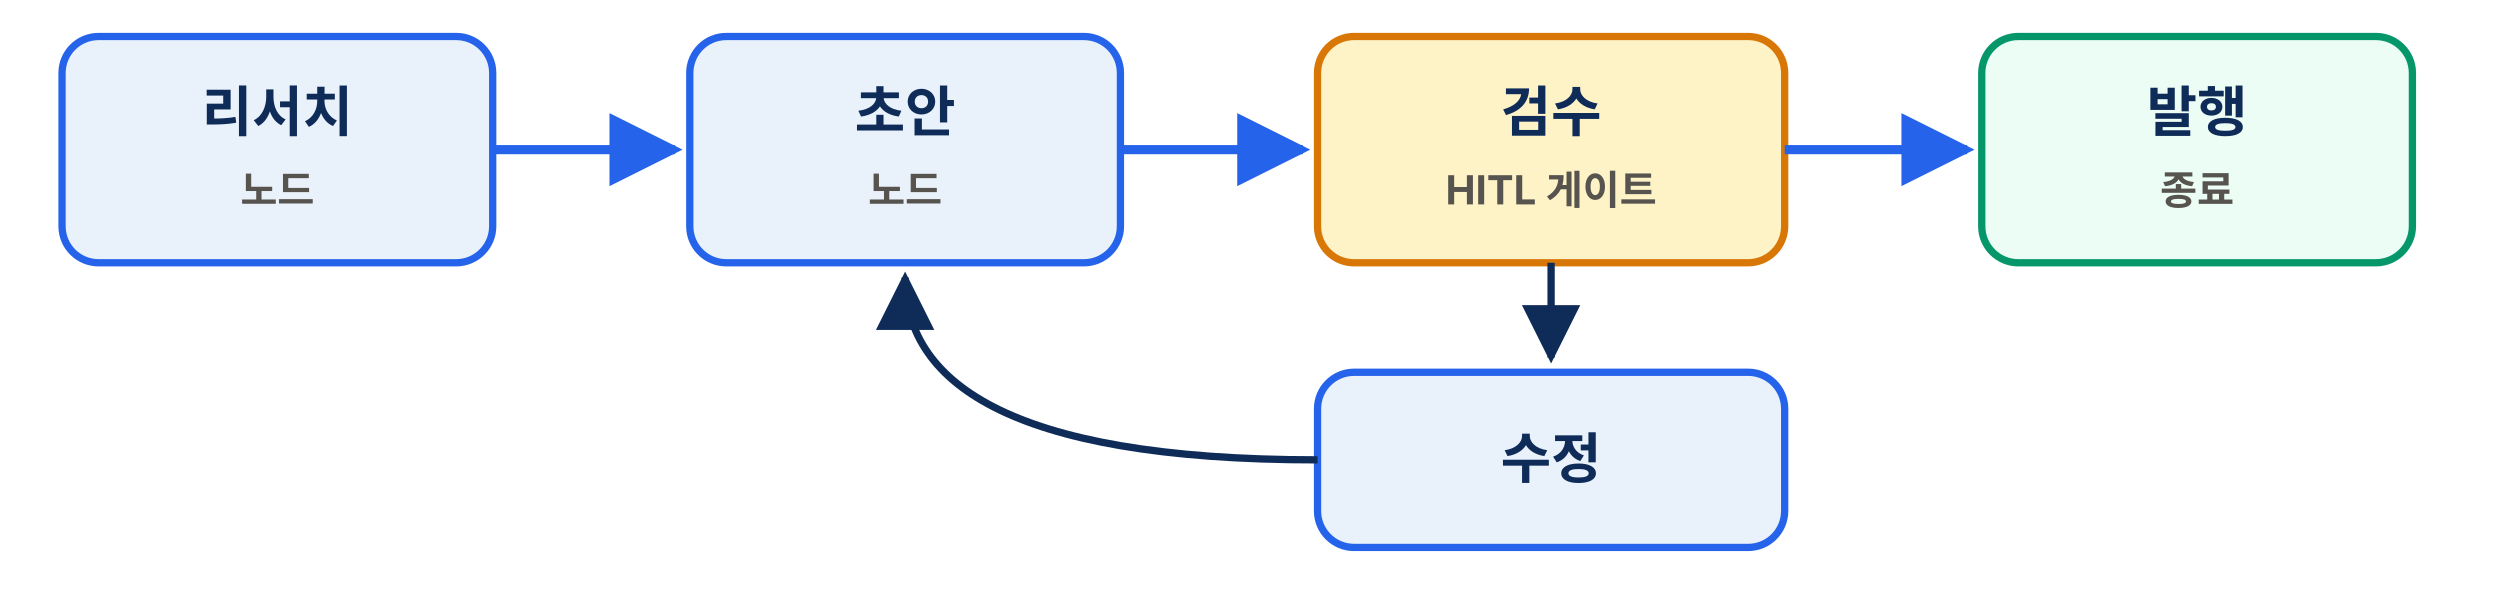
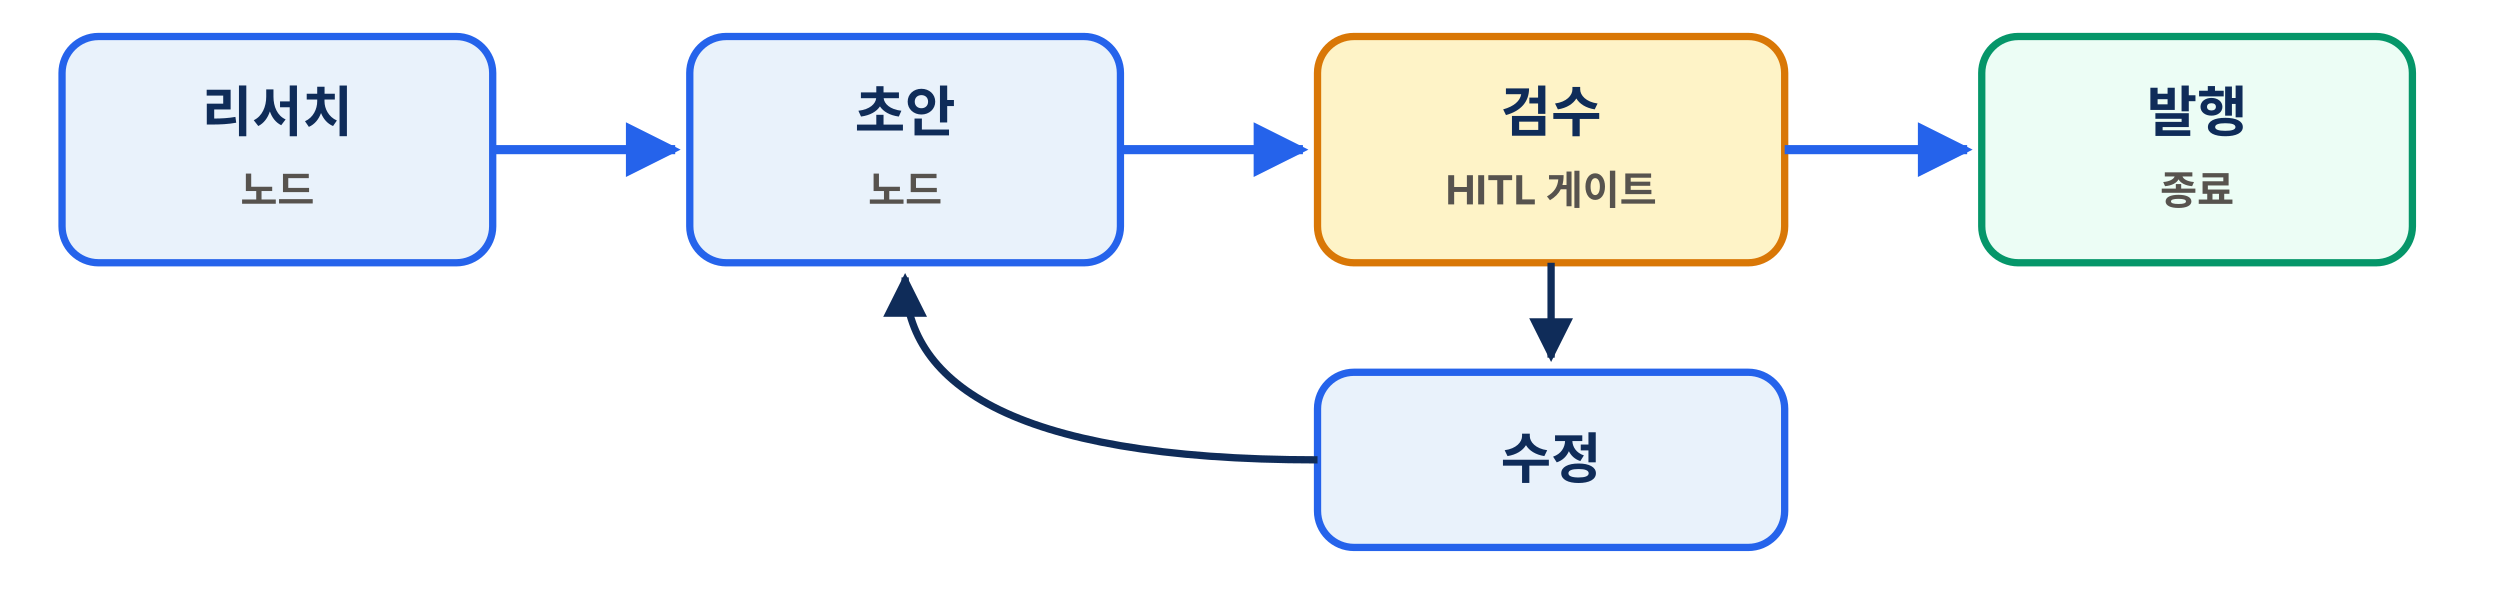
<svg xmlns="http://www.w3.org/2000/svg" viewBox="55 132 685 165" font-family="-apple-system, 'Segoe UI', 'Noto Sans KR', sans-serif">
  <defs>
-     <marker id="arrow-graph" viewBox="0 0 10 10" refX="9" refY="5" markerWidth="8" markerHeight="8" orient="auto">
+     <marker id="arrow-graph" viewBox="0 0 10 10" refX="9" refY="5" markerWidth="6" markerHeight="6" orient="auto">
      <path d="M0,0 L10,5 L0,10 z" fill="#2563EB" />
    </marker>
-     <marker id="arrow-graph-muted" viewBox="0 0 10 10" refX="9" refY="5" markerWidth="8" markerHeight="8" orient="auto">
+     <marker id="arrow-graph-muted" viewBox="0 0 10 10" refX="9" refY="5" markerWidth="6" markerHeight="6" orient="auto">
      <path d="M0,0 L10,5 L0,10 z" fill="#0F2C59" />
    </marker>
    <style>
      .node { fill: #E9F2FB; stroke: #2563EB; stroke-width: 2; }
      .gate { fill: #FEF3C7; stroke: #D97706; stroke-width: 2; }
      .done { fill: #ECFDF5; stroke: #059669; stroke-width: 2; }
      .label { fill: #0F2C59; font-size: 15px; font-weight: 800; }
      .small { fill: #57534E; font-size: 11px; font-weight: 650; }
      .edge { stroke: #2563EB; stroke-width: 2.5; fill: none; marker-end: url(#arrow-graph); }
      .edge-muted { stroke: #0F2C59; stroke-width: 2; fill: none; marker-end: url(#arrow-graph-muted); }
      .halo { paint-order: stroke fill; stroke: #FAFAF9; stroke-width: 4px; stroke-linejoin: round; }
    </style>
  </defs>
  <rect class="node" x="72" y="142" width="118" height="62" rx="10" />
  <text x="131" y="168" text-anchor="middle" class="label">리서치</text>
  <text x="131" y="188" text-anchor="middle" class="small">노드</text>
  <rect class="node" x="244" y="142" width="118" height="62" rx="10" />
  <text x="303" y="168" text-anchor="middle" class="label">초안</text>
  <text x="303" y="188" text-anchor="middle" class="small">노드</text>
  <rect class="gate" x="416" y="142" width="128" height="62" rx="10" />
  <text x="480" y="168" text-anchor="middle" class="label">검수</text>
  <text x="480" y="188" text-anchor="middle" class="small">HITL 게이트</text>
  <rect class="done" x="598" y="142" width="118" height="62" rx="10" />
  <text x="657" y="168" text-anchor="middle" class="label">발행</text>
  <text x="657" y="188" text-anchor="middle" class="small">종료</text>
  <rect class="node" x="416" y="234" width="128" height="48" rx="10" />
  <text x="480" y="263" text-anchor="middle" class="label">수정</text>
  <line class="edge" x1="190" y1="173" x2="240" y2="173" />
  <line class="edge" x1="362" y1="173" x2="412" y2="173" />
  <line class="edge" x1="544" y1="173" x2="594" y2="173" />
  <path class="edge-muted" d="M480 204 L480 230" />
  <path class="edge-muted" d="M416 258 C330 258 303 236 303 208" />
</svg>
